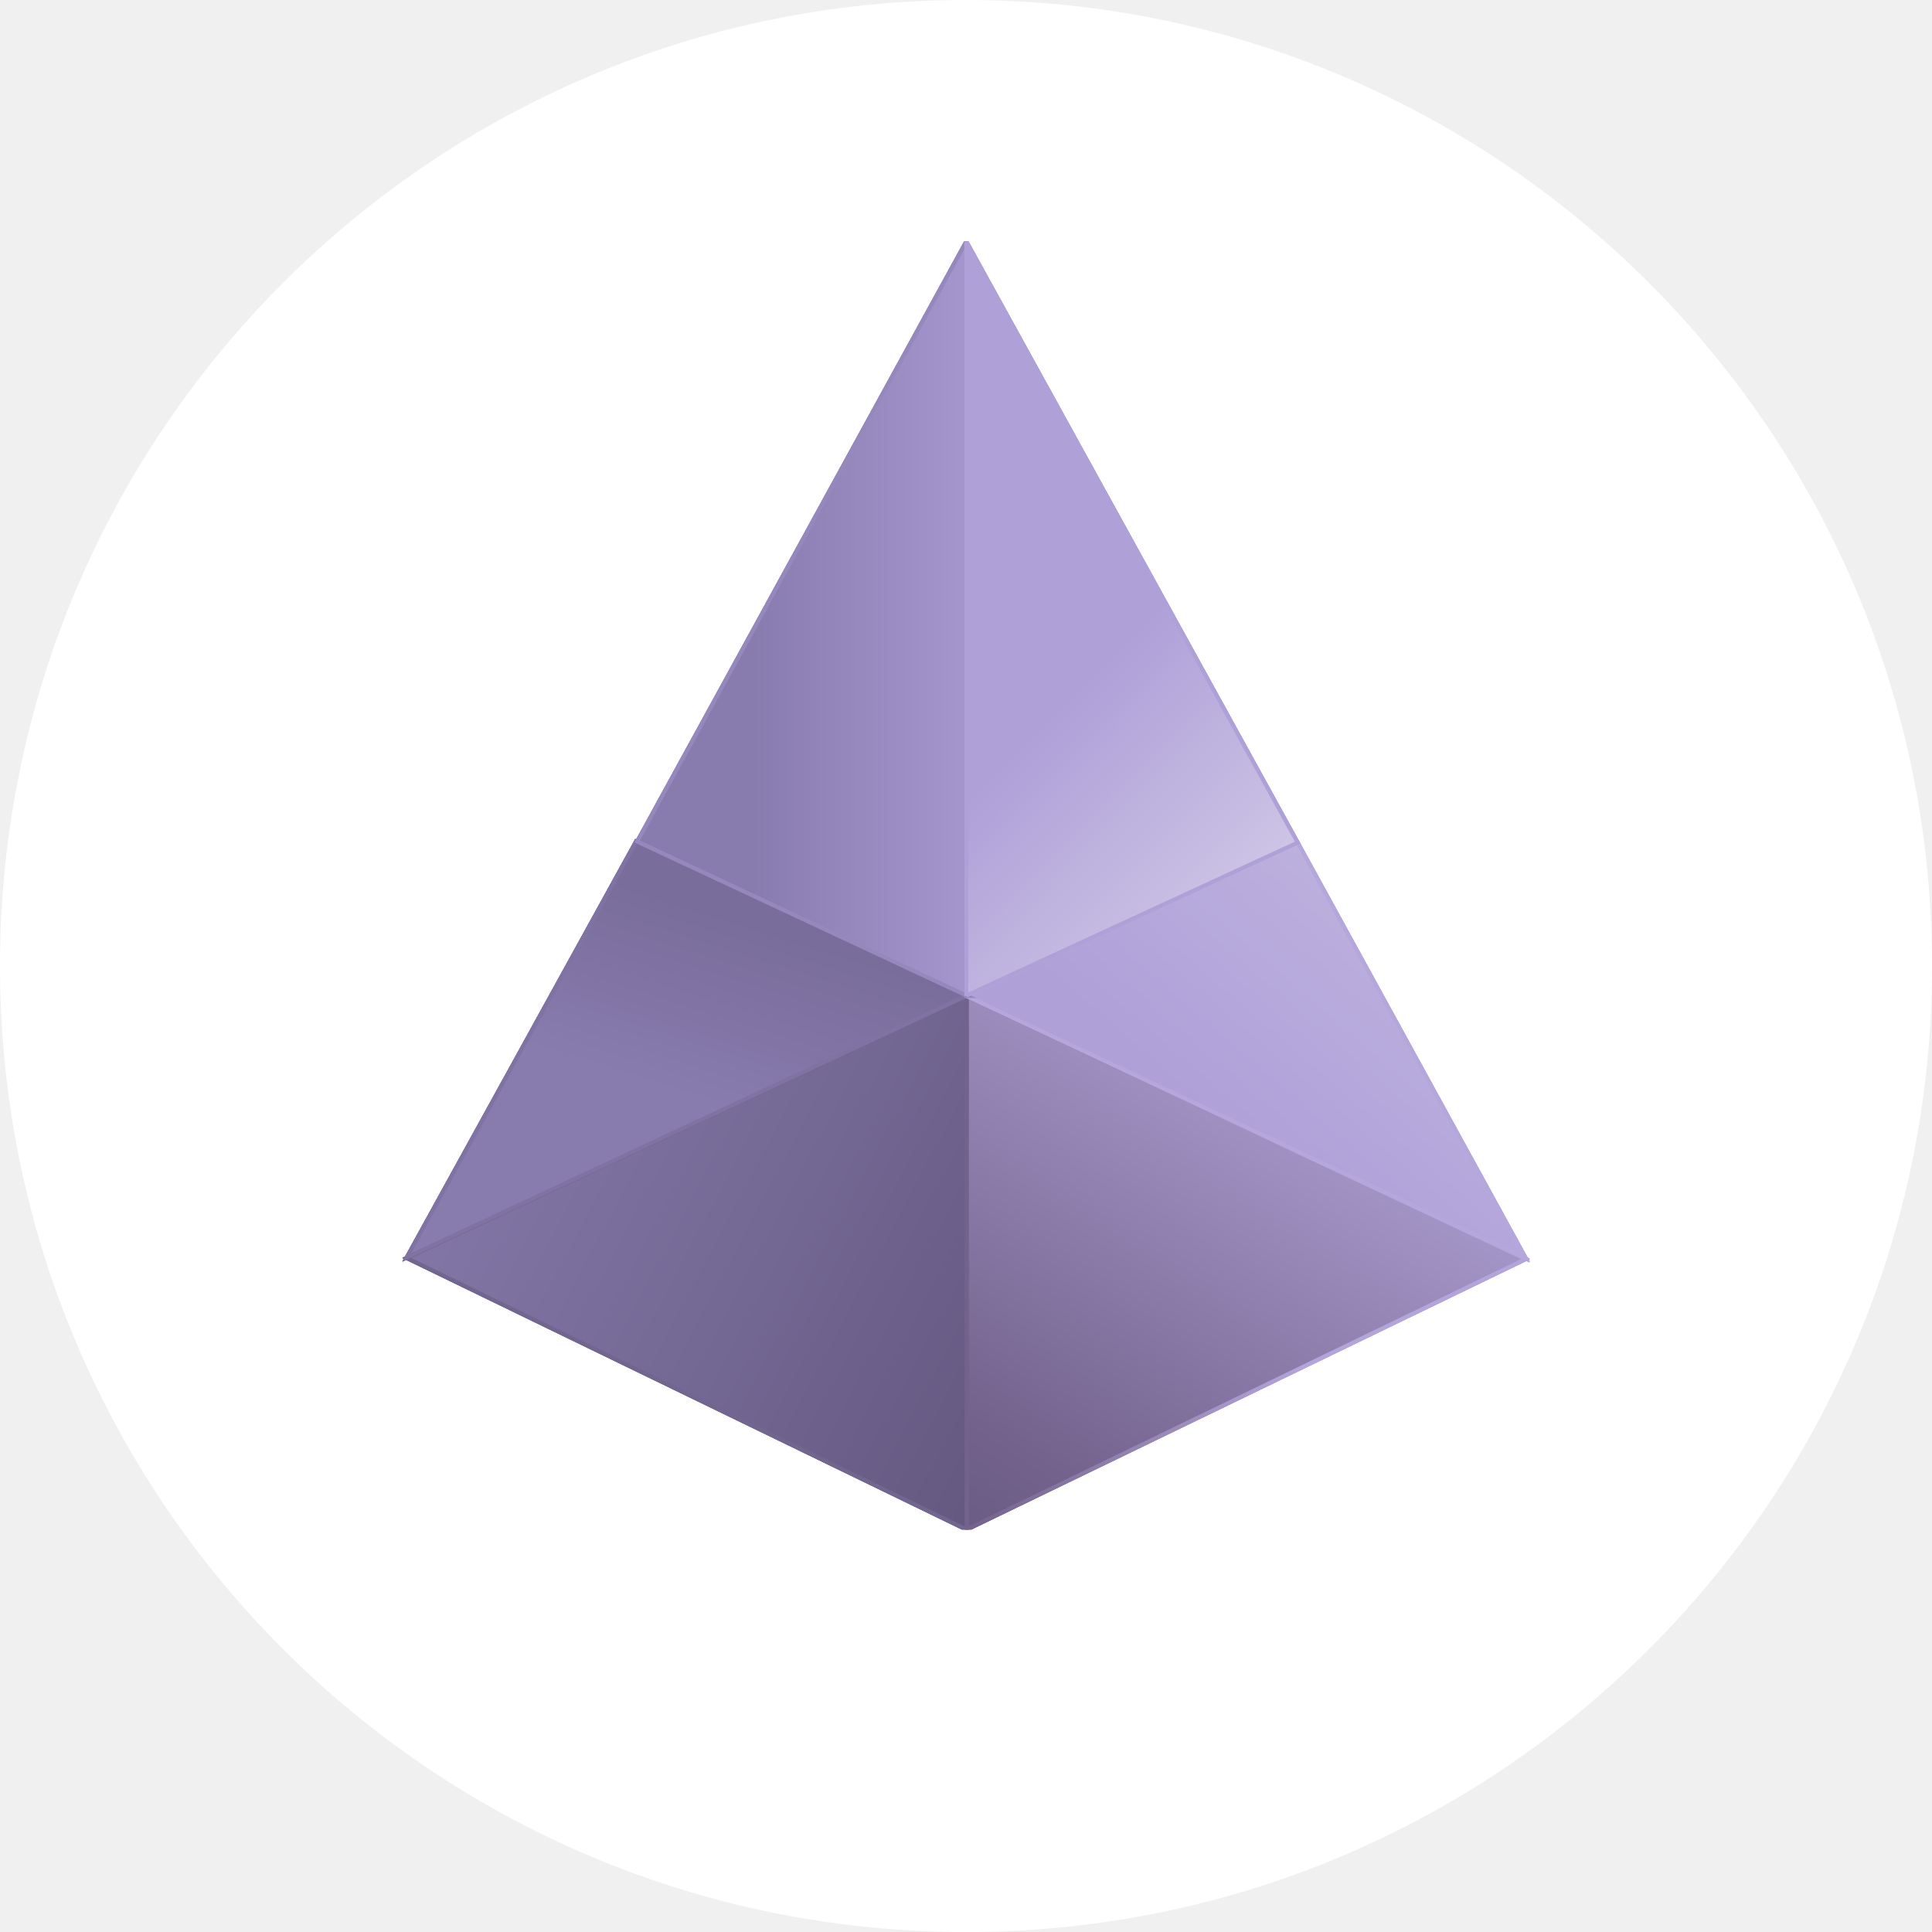
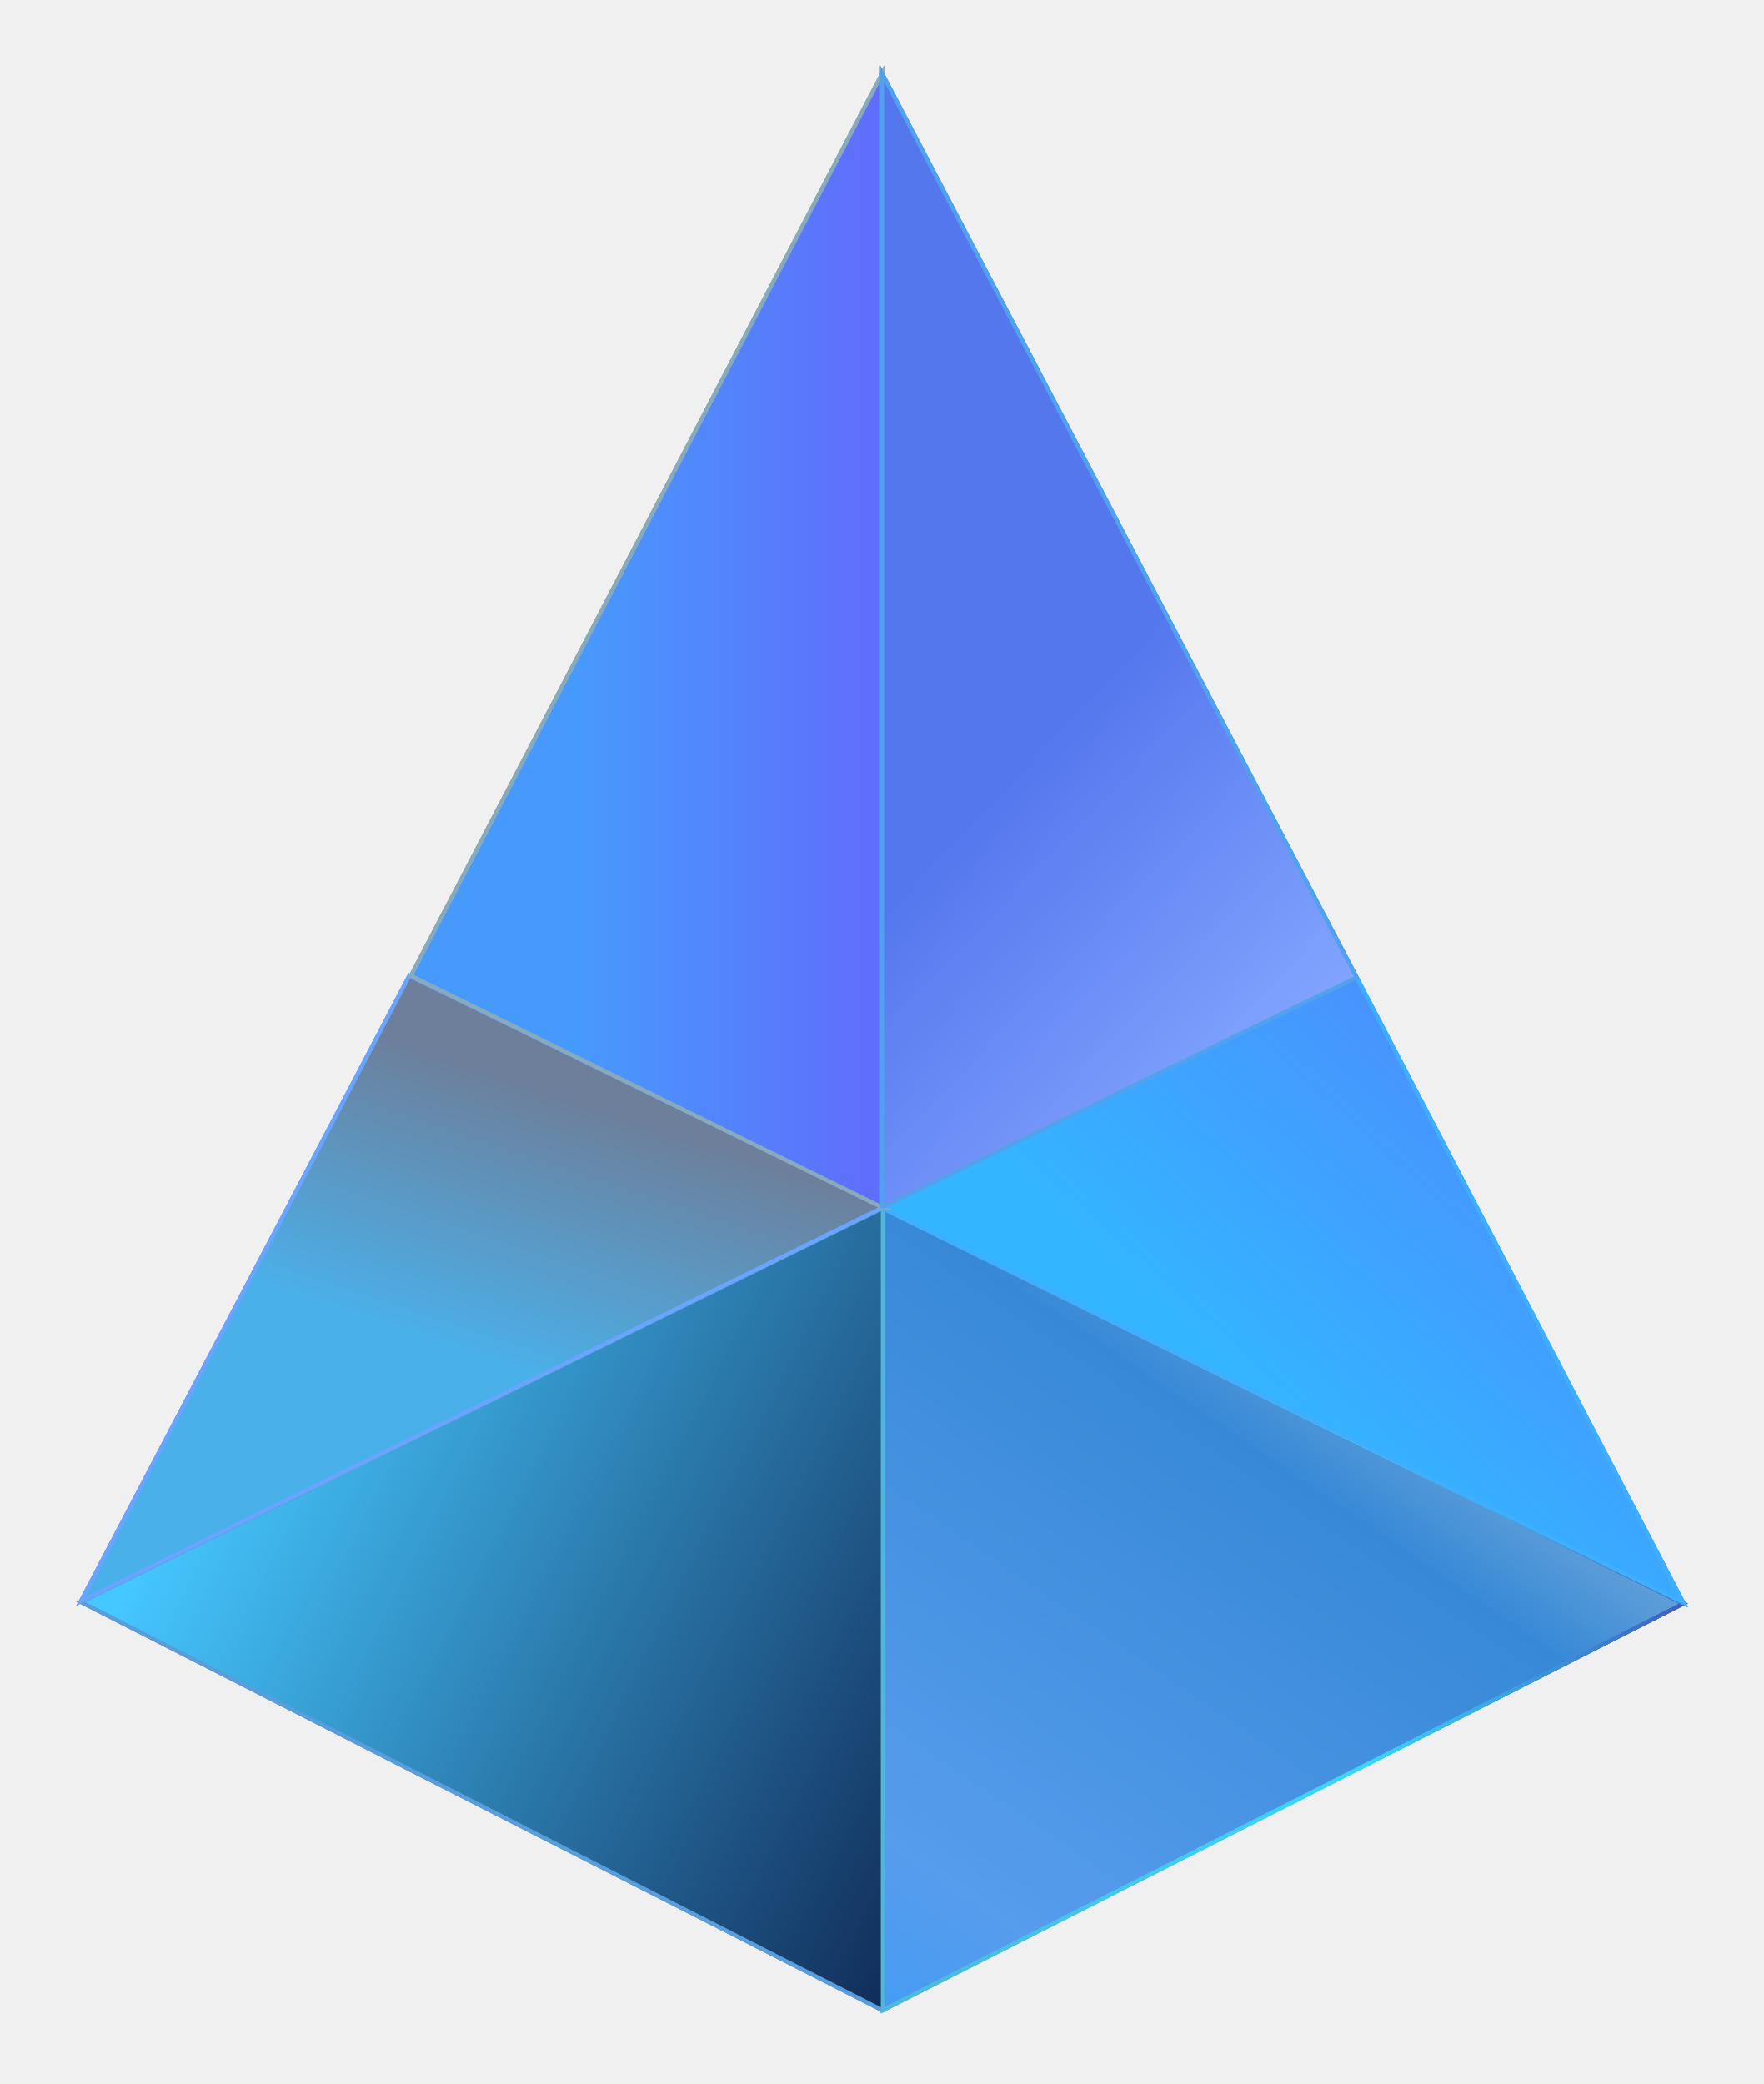
- <svg xmlns="http://www.w3.org/2000/svg" width="24" height="24" viewBox="0 0 24 24" fill="none">
-   <g clip-path="url(#clip0_3299_4645)">
-     <circle cx="12" cy="12" r="12" fill="white" />
-     <g clip-path="url(#clip1_3299_4645)">
-       <path d="M12.004 19L5.053 15.62L12.004 12.373V19Z" fill="url(#paint0_linear_3299_4645)" />
-       <path d="M12.004 19L5.053 15.627L12.011 12.373V19H12.004Z" stroke="#726691" stroke-width="0.05" stroke-miterlimit="10" />
-       <path d="M12.004 12.373L18.955 15.64L12.004 19V12.373Z" fill="url(#paint1_linear_3299_4645)" />
-       <path d="M12.004 12.373L18.955 15.64L12.011 19V12.373H12.004Z" stroke="url(#paint2_linear_3299_4645)" stroke-width="0.05" stroke-miterlimit="10" />
-       <path d="M16.113 10.467L18.955 15.633L12.004 12.367L16.113 10.467Z" fill="url(#paint3_linear_3299_4645)" />
-       <path d="M16.12 10.467L18.955 15.633L12.004 12.373L16.113 10.46L16.12 10.467Z" stroke="#B5A7DB" stroke-width="0.05" stroke-miterlimit="10" />
-       <path d="M7.902 10.453L12.004 12.373L5.046 15.613L7.902 10.453Z" fill="url(#paint4_linear_3299_4645)" />
-       <path d="M7.902 10.453L12.011 12.367L5.053 15.62L7.902 10.453Z" stroke="#8073A3" stroke-width="0.05" stroke-miterlimit="10" />
-       <path d="M12.004 12.373V3.007L7.909 10.46L12.018 12.373H12.004Z" fill="url(#paint5_linear_3299_4645)" />
-       <path d="M12.004 12.373V3L7.916 10.453L12.018 12.373H12.004Z" stroke="#9688BD" stroke-width="0.05" stroke-miterlimit="10" />
-       <path d="M12.004 12.373V3.007L16.113 10.467L12.004 12.373Z" fill="url(#paint6_linear_3299_4645)" />
-       <path d="M12.004 12.373V3L16.12 10.467L12.004 12.367V12.373Z" stroke="#AFA0D8" stroke-width="0.05" stroke-miterlimit="10" />
-       <path d="M12.004 19L5.053 15.62L12.004 12.373V19Z" fill="url(#paint7_linear_3299_4645)" />
-       <path d="M12.004 19L5.053 15.627L12.011 12.373V19H12.004Z" stroke="#726691" stroke-width="0.05" stroke-miterlimit="10" />
-       <path d="M12.004 12.373L18.955 15.64L12.004 19V12.373Z" fill="url(#paint8_linear_3299_4645)" />
-       <path d="M12.004 12.373L18.955 15.64L12.011 19V12.373H12.004Z" stroke="url(#paint9_linear_3299_4645)" stroke-width="0.05" stroke-miterlimit="10" />
-       <path d="M16.113 10.467L18.955 15.633L12.004 12.367L16.113 10.467Z" fill="url(#paint10_linear_3299_4645)" />
-       <path d="M16.12 10.467L18.955 15.633L12.004 12.373L16.113 10.46L16.12 10.467Z" stroke="#B5A7DB" stroke-width="0.05" stroke-miterlimit="10" />
-       <path d="M7.902 10.453L12.004 12.373L5.046 15.613L7.902 10.453Z" fill="url(#paint11_linear_3299_4645)" />
-       <path d="M7.902 10.453L12.011 12.367L5.053 15.62L7.902 10.453Z" stroke="#8073A3" stroke-width="0.05" stroke-miterlimit="10" />
-       <path d="M12.004 12.373V3.007L7.909 10.46L12.018 12.373H12.004Z" fill="url(#paint12_linear_3299_4645)" />
-       <path d="M12.004 12.373V3L7.916 10.453L12.018 12.373H12.004Z" stroke="#9688BD" stroke-width="0.05" stroke-miterlimit="10" />
-       <path d="M12.004 12.373V3.007L16.113 10.467L12.004 12.373Z" fill="url(#paint13_linear_3299_4645)" />
-       <path d="M12.004 12.373V3L16.12 10.467L12.004 12.367V12.373Z" stroke="#AFA0D8" stroke-width="0.05" stroke-miterlimit="10" />
-       <path d="M12.004 19L5.053 15.62L12.004 12.373V19Z" fill="url(#paint14_linear_3299_4645)" />
-       <path d="M12.004 19L5.053 15.627L12.011 12.373V19H12.004Z" stroke="#726691" stroke-width="0.05" stroke-miterlimit="10" />
-       <path d="M12.004 12.373L18.955 15.64L12.004 19V12.373Z" fill="url(#paint15_linear_3299_4645)" />
-       <path d="M12.004 12.373L18.955 15.64L12.011 19V12.373H12.004Z" stroke="url(#paint16_linear_3299_4645)" stroke-width="0.05" stroke-miterlimit="10" />
-       <path d="M16.113 10.467L18.955 15.633L12.004 12.367L16.113 10.467Z" fill="url(#paint17_linear_3299_4645)" />
-       <path d="M16.12 10.467L18.955 15.633L12.004 12.373L16.113 10.46L16.12 10.467Z" stroke="#B5A7DB" stroke-width="0.05" stroke-miterlimit="10" />
-       <path d="M7.902 10.453L12.004 12.373L5.046 15.613L7.902 10.453Z" fill="url(#paint18_linear_3299_4645)" />
-       <path d="M7.902 10.453L12.011 12.367L5.053 15.62L7.902 10.453Z" stroke="#8073A3" stroke-width="0.05" stroke-miterlimit="10" />
-       <path d="M12.004 12.373V3.007L7.909 10.46L12.018 12.373H12.004Z" fill="url(#paint19_linear_3299_4645)" />
-       <path d="M12.004 12.373V3L7.916 10.453L12.018 12.373H12.004Z" stroke="#9688BD" stroke-width="0.05" stroke-miterlimit="10" />
-       <path d="M12.004 12.373V3.007L16.113 10.467L12.004 12.373Z" fill="url(#paint20_linear_3299_4645)" />
-       <path d="M12.004 12.373V3L16.12 10.467L12.004 12.367V12.373Z" stroke="#AFA0D8" stroke-width="0.05" stroke-miterlimit="10" />
-       <path d="M12.004 19L5.053 15.62L12.004 12.373V19Z" fill="url(#paint21_linear_3299_4645)" />
-       <path d="M12.004 19L5.053 15.627L12.011 12.373V19H12.004Z" stroke="#726691" stroke-width="0.05" stroke-miterlimit="10" />
-       <path d="M12.004 12.373L18.955 15.64L12.004 19V12.373Z" fill="url(#paint22_linear_3299_4645)" />
-       <path d="M12.004 12.373L18.955 15.64L12.011 19V12.373H12.004Z" stroke="url(#paint23_linear_3299_4645)" stroke-width="0.05" stroke-miterlimit="10" />
-       <path d="M16.113 10.467L18.955 15.633L12.004 12.367L16.113 10.467Z" fill="url(#paint24_linear_3299_4645)" />
-       <path d="M16.12 10.467L18.955 15.633L12.004 12.373L16.113 10.46L16.12 10.467Z" stroke="#B5A7DB" stroke-width="0.05" stroke-miterlimit="10" />
-       <path d="M7.902 10.453L12.004 12.373L5.046 15.613L7.902 10.453Z" fill="url(#paint25_linear_3299_4645)" />
-       <path d="M7.902 10.453L12.011 12.367L5.053 15.62L7.902 10.453Z" stroke="#8073A3" stroke-width="0.05" stroke-miterlimit="10" />
-       <path d="M12.004 12.373V3.007L7.909 10.46L12.018 12.373H12.004Z" fill="url(#paint26_linear_3299_4645)" />
-       <path d="M12.004 12.373V3L7.916 10.453L12.018 12.373H12.004Z" stroke="#9688BD" stroke-width="0.05" stroke-miterlimit="10" />
-       <path d="M12.004 12.373V3.007L16.113 10.467L12.004 12.373Z" fill="url(#paint27_linear_3299_4645)" />
-       <path d="M12.004 12.373V3L16.12 10.467L12.004 12.367V12.373Z" stroke="#AFA0D8" stroke-width="0.05" stroke-miterlimit="10" />
-     </g>
-   </g>
+ <svg xmlns="http://www.w3.org/2000/svg" width="22" height="26" viewBox="0 0 22 26" fill="none">
+   <path d="M11.005 25.078L1.01 19.974L11.005 15.072V25.078Z" fill="url(#paint0_linear_4830_67548)" />
+   <path d="M11.005 25.078L1.01 19.985L11.015 15.072V25.078H11.005Z" stroke="#5A9DDB" stroke-width="0.05" stroke-miterlimit="10" />
+   <path d="M11.005 15.072L21 20.005L11.005 25.078V15.072Z" fill="url(#paint1_linear_4830_67548)" />
+   <path d="M11.005 15.072L21 20.005L11.015 25.078V15.072H11.005Z" stroke="url(#paint2_linear_4830_67548)" stroke-width="0.05" stroke-miterlimit="10" />
+   <path d="M16.914 12.193L21 19.994L11.005 15.062L16.914 12.193Z" fill="url(#paint3_linear_4830_67548)" />
+   <path d="M16.924 12.194L21 19.995L11.005 15.072L16.914 12.184L16.924 12.194Z" stroke="#3FAEFF" stroke-width="0.05" stroke-miterlimit="10" />
+   <path d="M5.107 12.174L11.006 15.073L1 19.965L5.107 12.174Z" fill="url(#paint4_linear_4830_67548)" />
+   <path d="M5.107 12.174L11.015 15.063L1.01 19.975L5.107 12.174V12.174Z" stroke="#69A5FF" stroke-width="0.05" stroke-miterlimit="10" />
+   <path d="M11.006 15.072V0.93L5.117 12.184L11.026 15.072H11.006Z" fill="url(#paint5_linear_4830_67548)" />
+   <path d="M11.005 15.073V0.92L5.127 12.174L11.026 15.073H11.005Z" stroke="#88AABD" stroke-width="0.05" stroke-miterlimit="10" />
+   <path d="M11.005 15.072V0.93L16.914 12.194L11.005 15.072Z" fill="url(#paint6_linear_4830_67548)" />
+   <path d="M11.005 15.073V0.92L16.924 12.194L11.005 15.063V15.073Z" stroke="#51A2ED" stroke-width="0.05" stroke-miterlimit="10" />
+   <path d="M11.005 25.078L1.01 19.974L11.005 15.072V25.078Z" fill="url(#paint7_linear_4830_67548)" />
+   <path d="M11.005 25.078L1.01 19.985L11.015 15.072V25.078H11.005Z" stroke="#5A9DDB" stroke-width="0.05" stroke-miterlimit="10" />
+   <path d="M11.005 15.072L21 20.005L11.005 25.078V15.072Z" fill="url(#paint8_linear_4830_67548)" />
+   <path d="M11.005 15.072L21 20.005L11.015 25.078V15.072H11.005Z" stroke="url(#paint9_linear_4830_67548)" stroke-width="0.05" stroke-miterlimit="10" />
+   <path d="M16.914 12.193L21 19.994L11.005 15.062L16.914 12.193Z" fill="url(#paint10_linear_4830_67548)" />
+   <path d="M16.924 12.194L21 19.995L11.005 15.072L16.914 12.184L16.924 12.194Z" stroke="#3FAEFF" stroke-width="0.05" stroke-miterlimit="10" />
+   <path d="M5.107 12.174L11.006 15.073L1 19.965L5.107 12.174Z" fill="url(#paint11_linear_4830_67548)" />
+   <path d="M5.107 12.174L11.015 15.063L1.01 19.975L5.107 12.174V12.174Z" stroke="#69A5FF" stroke-width="0.05" stroke-miterlimit="10" />
+   <path d="M11.006 15.072V0.93L5.117 12.184L11.026 15.072H11.006Z" fill="url(#paint12_linear_4830_67548)" />
+   <path d="M11.005 15.073V0.92L5.127 12.174L11.026 15.073H11.005Z" stroke="#88AABD" stroke-width="0.05" stroke-miterlimit="10" />
+   <path d="M11.005 15.072V0.93L16.914 12.194L11.005 15.072Z" fill="url(#paint13_linear_4830_67548)" />
+   <path d="M11.005 15.073V0.92L16.924 12.194L11.005 15.063V15.073Z" stroke="#51A2ED" stroke-width="0.05" stroke-miterlimit="10" />
+   <path d="M11.005 25.078L1.01 19.974L11.005 15.072V25.078Z" fill="url(#paint14_linear_4830_67548)" />
+   <path d="M11.005 25.078L1.01 19.985L11.015 15.072V25.078H11.005Z" stroke="#5A9DDB" stroke-width="0.05" stroke-miterlimit="10" />
+   <path d="M11.005 15.072L21 20.005L11.005 25.078V15.072Z" fill="url(#paint15_linear_4830_67548)" />
+   <path d="M11.005 15.072L21 20.005L11.015 25.078V15.072H11.005Z" stroke="url(#paint16_linear_4830_67548)" stroke-width="0.05" stroke-miterlimit="10" />
+   <path d="M16.914 12.193L21 19.994L11.005 15.062L16.914 12.193Z" fill="url(#paint17_linear_4830_67548)" />
+   <path d="M16.924 12.194L21 19.995L11.005 15.072L16.914 12.184L16.924 12.194Z" stroke="#3FAEFF" stroke-width="0.05" stroke-miterlimit="10" />
+   <path d="M5.107 12.174L11.006 15.073L1 19.965L5.107 12.174Z" fill="url(#paint18_linear_4830_67548)" />
+   <path d="M5.107 12.174L11.015 15.063L1.01 19.975L5.107 12.174V12.174Z" stroke="#69A5FF" stroke-width="0.05" stroke-miterlimit="10" />
+   <path d="M11.006 15.072V0.93L5.117 12.184L11.026 15.072H11.006Z" fill="url(#paint19_linear_4830_67548)" />
+   <path d="M11.005 15.073V0.92L5.127 12.174L11.026 15.073H11.005Z" stroke="#88AABD" stroke-width="0.05" stroke-miterlimit="10" />
+   <path d="M11.005 15.072V0.93L16.914 12.194L11.005 15.072Z" fill="url(#paint20_linear_4830_67548)" />
+   <path d="M11.005 15.073V0.92L16.924 12.194L11.005 15.063V15.073Z" stroke="#51A2ED" stroke-width="0.05" stroke-miterlimit="10" />
+   <path d="M11.005 25.078L1.01 19.974L11.005 15.072V25.078Z" fill="url(#paint21_linear_4830_67548)" />
+   <path d="M11.005 25.078L1.01 19.985L11.015 15.072V25.078H11.005Z" stroke="#5A9DDB" stroke-width="0.05" stroke-miterlimit="10" />
+   <path d="M11.005 15.072L21 20.005L11.005 25.078V15.072Z" fill="url(#paint22_linear_4830_67548)" />
+   <path d="M11.005 15.072L21 20.005L11.015 25.078V15.072H11.005Z" stroke="url(#paint23_linear_4830_67548)" stroke-width="0.05" stroke-miterlimit="10" />
+   <path d="M16.914 12.193L21 19.994L11.005 15.062L16.914 12.193Z" fill="url(#paint24_linear_4830_67548)" />
+   <path d="M16.924 12.194L21 19.995L11.005 15.072L16.914 12.184L16.924 12.194Z" stroke="#3FAEFF" stroke-width="0.05" stroke-miterlimit="10" />
+   <path d="M5.107 12.174L11.006 15.073L1 19.965L5.107 12.174Z" fill="url(#paint25_linear_4830_67548)" />
+   <path d="M5.107 12.174L11.015 15.063L1.01 19.975L5.107 12.174V12.174Z" stroke="#69A5FF" stroke-width="0.05" stroke-miterlimit="10" />
+   <path d="M11.006 15.072V0.93L5.117 12.184L11.026 15.072H11.006Z" fill="url(#paint26_linear_4830_67548)" />
+   <path d="M11.005 15.073V0.92L5.127 12.174L11.026 15.073H11.005Z" stroke="#88AABD" stroke-width="0.05" stroke-miterlimit="10" />
+   <path d="M11.005 15.072V0.93L16.914 12.194L11.005 15.072Z" fill="url(#paint27_linear_4830_67548)" />
+   <path d="M11.005 15.073V0.92L16.924 12.194L11.005 15.063V15.073Z" stroke="#51A2ED" stroke-width="0.05" stroke-miterlimit="10" />
  <defs>
-     <linearGradient id="paint0_linear_3299_4645" x1="6.558" y1="13.393" x2="13.518" y2="17.073" gradientUnits="userSpaceOnUse">
-       <stop stop-color="#8175A5" />
-       <stop offset="1" stop-color="#63577F" />
+     <linearGradient id="paint0_linear_4830_67548" x1="3.174" y1="16.612" x2="13.391" y2="21.756" gradientUnits="userSpaceOnUse">
+       <stop stop-color="#45C7FF" />
+       <stop offset="1" stop-color="#0E2450" />
    </linearGradient>
-     <linearGradient id="paint1_linear_3299_4645" x1="11.948" y1="19.66" x2="16.776" y2="12.234" gradientUnits="userSpaceOnUse">
-       <stop stop-color="#655981" />
-       <stop offset="0.2" stop-color="#73628C" />
-       <stop offset="1" stop-color="#B3A5DA" />
+     <linearGradient id="paint1_linear_4830_67548" x1="10.924" y1="26.074" x2="18.353" y2="15.193" gradientUnits="userSpaceOnUse">
+       <stop stop-color="#3B9CF7" />
+       <stop offset="0.2" stop-color="#579CED" />
+       <stop offset="0.703" stop-color="#3789D7" />
+       <stop offset="1" stop-color="#A5C4DA" />
    </linearGradient>
-     <linearGradient id="paint2_linear_3299_4645" x1="12.011" y1="-54.92" x2="18.962" y2="-54.92" gradientUnits="userSpaceOnUse">
-       <stop stop-color="#73628C" />
-       <stop offset="0.6" stop-color="#B3A5DA" />
-       <stop offset="1" stop-color="#B3A5DA" />
+     <linearGradient id="paint2_linear_4830_67548" x1="11.015" y1="-86.534" x2="21.011" y2="-86.534" gradientUnits="userSpaceOnUse">
+       <stop stop-color="#4FB8D9" />
+       <stop offset="0.6" stop-color="#39D8FB" />
+       <stop offset="1" stop-color="#3F5FBC" />
    </linearGradient>
-     <linearGradient id="paint3_linear_3299_4645" x1="15.014" y1="13.9" x2="20.15" y2="7.95" gradientUnits="userSpaceOnUse">
-       <stop stop-color="#AFA0D8" />
-       <stop offset="1" stop-color="#CEC6E6" />
+     <linearGradient id="paint3_linear_4830_67548" x1="15.333" y1="17.377" x2="23.134" y2="8.771" gradientUnits="userSpaceOnUse">
+       <stop stop-color="#33B6FF" />
+       <stop offset="1" stop-color="#6562FD" />
    </linearGradient>
-     <linearGradient id="paint4_linear_3299_4645" x1="8.56" y1="13.64" x2="9.258" y2="11.433" gradientUnits="userSpaceOnUse">
-       <stop stop-color="#887BAE" />
-       <stop offset="1" stop-color="#796D9B" />
+     <linearGradient id="paint4_linear_4830_67548" x1="6.053" y1="16.985" x2="7.15" y2="13.684" gradientUnits="userSpaceOnUse">
+       <stop stop-color="#4AB0EA" />
+       <stop offset="1" stop-color="#6D7F9B" />
    </linearGradient>
-     <linearGradient id="paint5_linear_3299_4645" x1="12.942" y1="7.687" x2="9.337" y2="7.687" gradientUnits="userSpaceOnUse">
-       <stop stop-color="#AFA0D8" />
-       <stop offset="1" stop-color="#887BAE" />
+     <linearGradient id="paint5_linear_4830_67548" x1="12.355" y1="7.996" x2="7.171" y2="7.996" gradientUnits="userSpaceOnUse">
+       <stop stop-color="#695CFB" />
+       <stop offset="1" stop-color="#479AFD" />
    </linearGradient>
-     <linearGradient id="paint6_linear_3299_4645" x1="13.173" y1="8.767" x2="15.603" y2="11.185" gradientUnits="userSpaceOnUse">
-       <stop stop-color="#AFA0D8" />
-       <stop offset="1" stop-color="#CEC6E6" />
+     <linearGradient id="paint6_linear_4830_67548" x1="12.686" y1="9.627" x2="16.35" y2="13.1" gradientUnits="userSpaceOnUse">
+       <stop stop-color="#5577EE" />
+       <stop offset="1" stop-color="#84A6FF" />
    </linearGradient>
-     <linearGradient id="paint7_linear_3299_4645" x1="6.558" y1="13.393" x2="13.518" y2="17.073" gradientUnits="userSpaceOnUse">
-       <stop stop-color="#8175A5" />
-       <stop offset="1" stop-color="#63577F" />
+     <linearGradient id="paint7_linear_4830_67548" x1="3.174" y1="16.612" x2="13.391" y2="21.756" gradientUnits="userSpaceOnUse">
+       <stop stop-color="#45C7FF" />
+       <stop offset="1" stop-color="#0E2450" />
    </linearGradient>
-     <linearGradient id="paint8_linear_3299_4645" x1="11.948" y1="19.66" x2="16.776" y2="12.234" gradientUnits="userSpaceOnUse">
-       <stop stop-color="#655981" />
-       <stop offset="0.2" stop-color="#73628C" />
-       <stop offset="1" stop-color="#B3A5DA" />
+     <linearGradient id="paint8_linear_4830_67548" x1="10.924" y1="26.074" x2="18.353" y2="15.193" gradientUnits="userSpaceOnUse">
+       <stop stop-color="#3B9CF7" />
+       <stop offset="0.2" stop-color="#579CED" />
+       <stop offset="0.703" stop-color="#3789D7" />
+       <stop offset="1" stop-color="#A5C4DA" />
    </linearGradient>
-     <linearGradient id="paint9_linear_3299_4645" x1="12.011" y1="-54.92" x2="18.962" y2="-54.92" gradientUnits="userSpaceOnUse">
-       <stop stop-color="#73628C" />
-       <stop offset="0.6" stop-color="#B3A5DA" />
-       <stop offset="1" stop-color="#B3A5DA" />
+     <linearGradient id="paint9_linear_4830_67548" x1="11.015" y1="-86.534" x2="21.011" y2="-86.534" gradientUnits="userSpaceOnUse">
+       <stop stop-color="#4FB8D9" />
+       <stop offset="0.6" stop-color="#39D8FB" />
+       <stop offset="1" stop-color="#3F5FBC" />
    </linearGradient>
-     <linearGradient id="paint10_linear_3299_4645" x1="15.014" y1="13.9" x2="20.15" y2="7.95" gradientUnits="userSpaceOnUse">
-       <stop stop-color="#AFA0D8" />
-       <stop offset="1" stop-color="#CEC6E6" />
+     <linearGradient id="paint10_linear_4830_67548" x1="15.333" y1="17.377" x2="23.134" y2="8.771" gradientUnits="userSpaceOnUse">
+       <stop stop-color="#33B6FF" />
+       <stop offset="1" stop-color="#6562FD" />
    </linearGradient>
-     <linearGradient id="paint11_linear_3299_4645" x1="8.56" y1="13.64" x2="9.258" y2="11.433" gradientUnits="userSpaceOnUse">
-       <stop stop-color="#887BAE" />
-       <stop offset="1" stop-color="#796D9B" />
+     <linearGradient id="paint11_linear_4830_67548" x1="6.053" y1="16.985" x2="7.15" y2="13.684" gradientUnits="userSpaceOnUse">
+       <stop stop-color="#4AB0EA" />
+       <stop offset="1" stop-color="#6D7F9B" />
    </linearGradient>
-     <linearGradient id="paint12_linear_3299_4645" x1="12.942" y1="7.687" x2="9.337" y2="7.687" gradientUnits="userSpaceOnUse">
-       <stop stop-color="#AFA0D8" />
-       <stop offset="1" stop-color="#887BAE" />
+     <linearGradient id="paint12_linear_4830_67548" x1="12.355" y1="7.996" x2="7.171" y2="7.996" gradientUnits="userSpaceOnUse">
+       <stop stop-color="#695CFB" />
+       <stop offset="1" stop-color="#479AFD" />
    </linearGradient>
-     <linearGradient id="paint13_linear_3299_4645" x1="13.173" y1="8.767" x2="15.603" y2="11.185" gradientUnits="userSpaceOnUse">
-       <stop stop-color="#AFA0D8" />
-       <stop offset="1" stop-color="#CEC6E6" />
+     <linearGradient id="paint13_linear_4830_67548" x1="12.686" y1="9.627" x2="16.35" y2="13.1" gradientUnits="userSpaceOnUse">
+       <stop stop-color="#5577EE" />
+       <stop offset="1" stop-color="#84A6FF" />
    </linearGradient>
-     <linearGradient id="paint14_linear_3299_4645" x1="6.558" y1="13.393" x2="13.518" y2="17.073" gradientUnits="userSpaceOnUse">
-       <stop stop-color="#8175A5" />
-       <stop offset="1" stop-color="#63577F" />
+     <linearGradient id="paint14_linear_4830_67548" x1="3.174" y1="16.612" x2="13.391" y2="21.756" gradientUnits="userSpaceOnUse">
+       <stop stop-color="#45C7FF" />
+       <stop offset="1" stop-color="#0E2450" />
    </linearGradient>
-     <linearGradient id="paint15_linear_3299_4645" x1="11.948" y1="19.66" x2="16.776" y2="12.234" gradientUnits="userSpaceOnUse">
-       <stop stop-color="#655981" />
-       <stop offset="0.2" stop-color="#73628C" />
-       <stop offset="1" stop-color="#B3A5DA" />
+     <linearGradient id="paint15_linear_4830_67548" x1="10.924" y1="26.074" x2="18.353" y2="15.193" gradientUnits="userSpaceOnUse">
+       <stop stop-color="#3B9CF7" />
+       <stop offset="0.2" stop-color="#579CED" />
+       <stop offset="0.703" stop-color="#3789D7" />
+       <stop offset="1" stop-color="#A5C4DA" />
    </linearGradient>
-     <linearGradient id="paint16_linear_3299_4645" x1="12.011" y1="-54.92" x2="18.962" y2="-54.92" gradientUnits="userSpaceOnUse">
-       <stop stop-color="#73628C" />
-       <stop offset="0.6" stop-color="#B3A5DA" />
-       <stop offset="1" stop-color="#B3A5DA" />
+     <linearGradient id="paint16_linear_4830_67548" x1="11.015" y1="-86.534" x2="21.011" y2="-86.534" gradientUnits="userSpaceOnUse">
+       <stop stop-color="#4FB8D9" />
+       <stop offset="0.6" stop-color="#39D8FB" />
+       <stop offset="1" stop-color="#3F5FBC" />
    </linearGradient>
-     <linearGradient id="paint17_linear_3299_4645" x1="15.014" y1="13.9" x2="20.15" y2="7.95" gradientUnits="userSpaceOnUse">
-       <stop stop-color="#AFA0D8" />
-       <stop offset="1" stop-color="#CEC6E6" />
+     <linearGradient id="paint17_linear_4830_67548" x1="15.333" y1="17.377" x2="23.134" y2="8.771" gradientUnits="userSpaceOnUse">
+       <stop stop-color="#33B6FF" />
+       <stop offset="1" stop-color="#6562FD" />
    </linearGradient>
-     <linearGradient id="paint18_linear_3299_4645" x1="8.56" y1="13.64" x2="9.258" y2="11.433" gradientUnits="userSpaceOnUse">
-       <stop stop-color="#887BAE" />
-       <stop offset="1" stop-color="#796D9B" />
+     <linearGradient id="paint18_linear_4830_67548" x1="6.053" y1="16.985" x2="7.15" y2="13.684" gradientUnits="userSpaceOnUse">
+       <stop stop-color="#4AB0EA" />
+       <stop offset="1" stop-color="#6D7F9B" />
    </linearGradient>
-     <linearGradient id="paint19_linear_3299_4645" x1="12.942" y1="7.687" x2="9.337" y2="7.687" gradientUnits="userSpaceOnUse">
-       <stop stop-color="#AFA0D8" />
-       <stop offset="1" stop-color="#887BAE" />
+     <linearGradient id="paint19_linear_4830_67548" x1="12.355" y1="7.996" x2="7.171" y2="7.996" gradientUnits="userSpaceOnUse">
+       <stop stop-color="#695CFB" />
+       <stop offset="1" stop-color="#479AFD" />
    </linearGradient>
-     <linearGradient id="paint20_linear_3299_4645" x1="13.173" y1="8.767" x2="15.603" y2="11.185" gradientUnits="userSpaceOnUse">
-       <stop stop-color="#AFA0D8" />
-       <stop offset="1" stop-color="#CEC6E6" />
+     <linearGradient id="paint20_linear_4830_67548" x1="12.686" y1="9.627" x2="16.35" y2="13.1" gradientUnits="userSpaceOnUse">
+       <stop stop-color="#5577EE" />
+       <stop offset="1" stop-color="#84A6FF" />
    </linearGradient>
-     <linearGradient id="paint21_linear_3299_4645" x1="6.558" y1="13.393" x2="13.518" y2="17.073" gradientUnits="userSpaceOnUse">
-       <stop stop-color="#8175A5" />
-       <stop offset="1" stop-color="#63577F" />
+     <linearGradient id="paint21_linear_4830_67548" x1="3.174" y1="16.612" x2="13.391" y2="21.756" gradientUnits="userSpaceOnUse">
+       <stop stop-color="#45C7FF" />
+       <stop offset="1" stop-color="#0E2450" />
    </linearGradient>
-     <linearGradient id="paint22_linear_3299_4645" x1="11.948" y1="19.66" x2="16.776" y2="12.234" gradientUnits="userSpaceOnUse">
-       <stop stop-color="#655981" />
-       <stop offset="0.2" stop-color="#73628C" />
-       <stop offset="1" stop-color="#B3A5DA" />
+     <linearGradient id="paint22_linear_4830_67548" x1="10.924" y1="26.074" x2="18.353" y2="15.193" gradientUnits="userSpaceOnUse">
+       <stop stop-color="#3B9CF7" />
+       <stop offset="0.2" stop-color="#579CED" />
+       <stop offset="0.703" stop-color="#3789D7" />
+       <stop offset="1" stop-color="#A5C4DA" />
    </linearGradient>
-     <linearGradient id="paint23_linear_3299_4645" x1="12.011" y1="-54.92" x2="18.962" y2="-54.92" gradientUnits="userSpaceOnUse">
-       <stop stop-color="#73628C" />
-       <stop offset="0.6" stop-color="#B3A5DA" />
-       <stop offset="1" stop-color="#B3A5DA" />
+     <linearGradient id="paint23_linear_4830_67548" x1="11.015" y1="-86.534" x2="21.011" y2="-86.534" gradientUnits="userSpaceOnUse">
+       <stop stop-color="#4FB8D9" />
+       <stop offset="0.6" stop-color="#39D8FB" />
+       <stop offset="1" stop-color="#3F5FBC" />
    </linearGradient>
-     <linearGradient id="paint24_linear_3299_4645" x1="15.014" y1="13.9" x2="20.15" y2="7.95" gradientUnits="userSpaceOnUse">
-       <stop stop-color="#AFA0D8" />
-       <stop offset="1" stop-color="#CEC6E6" />
+     <linearGradient id="paint24_linear_4830_67548" x1="15.333" y1="17.377" x2="23.134" y2="8.771" gradientUnits="userSpaceOnUse">
+       <stop stop-color="#33B6FF" />
+       <stop offset="1" stop-color="#6562FD" />
    </linearGradient>
-     <linearGradient id="paint25_linear_3299_4645" x1="8.56" y1="13.64" x2="9.258" y2="11.433" gradientUnits="userSpaceOnUse">
-       <stop stop-color="#887BAE" />
-       <stop offset="1" stop-color="#796D9B" />
+     <linearGradient id="paint25_linear_4830_67548" x1="6.053" y1="16.985" x2="7.15" y2="13.684" gradientUnits="userSpaceOnUse">
+       <stop stop-color="#4AB0EA" />
+       <stop offset="1" stop-color="#6D7F9B" />
    </linearGradient>
-     <linearGradient id="paint26_linear_3299_4645" x1="12.942" y1="7.687" x2="9.337" y2="7.687" gradientUnits="userSpaceOnUse">
-       <stop stop-color="#AFA0D8" />
-       <stop offset="1" stop-color="#887BAE" />
+     <linearGradient id="paint26_linear_4830_67548" x1="12.355" y1="7.996" x2="7.171" y2="7.996" gradientUnits="userSpaceOnUse">
+       <stop stop-color="#695CFB" />
+       <stop offset="1" stop-color="#479AFD" />
    </linearGradient>
-     <linearGradient id="paint27_linear_3299_4645" x1="13.173" y1="8.767" x2="15.603" y2="11.185" gradientUnits="userSpaceOnUse">
-       <stop stop-color="#AFA0D8" />
-       <stop offset="1" stop-color="#CEC6E6" />
+     <linearGradient id="paint27_linear_4830_67548" x1="12.686" y1="9.627" x2="16.35" y2="13.1" gradientUnits="userSpaceOnUse">
+       <stop stop-color="#5577EE" />
+       <stop offset="1" stop-color="#84A6FF" />
    </linearGradient>
-     <clipPath id="clip0_3299_4645">
-       <rect width="24" height="24" fill="white" />
-     </clipPath>
-     <clipPath id="clip1_3299_4645">
-       <rect width="14" height="16" fill="white" transform="translate(5 3)" />
-     </clipPath>
  </defs>
</svg>
